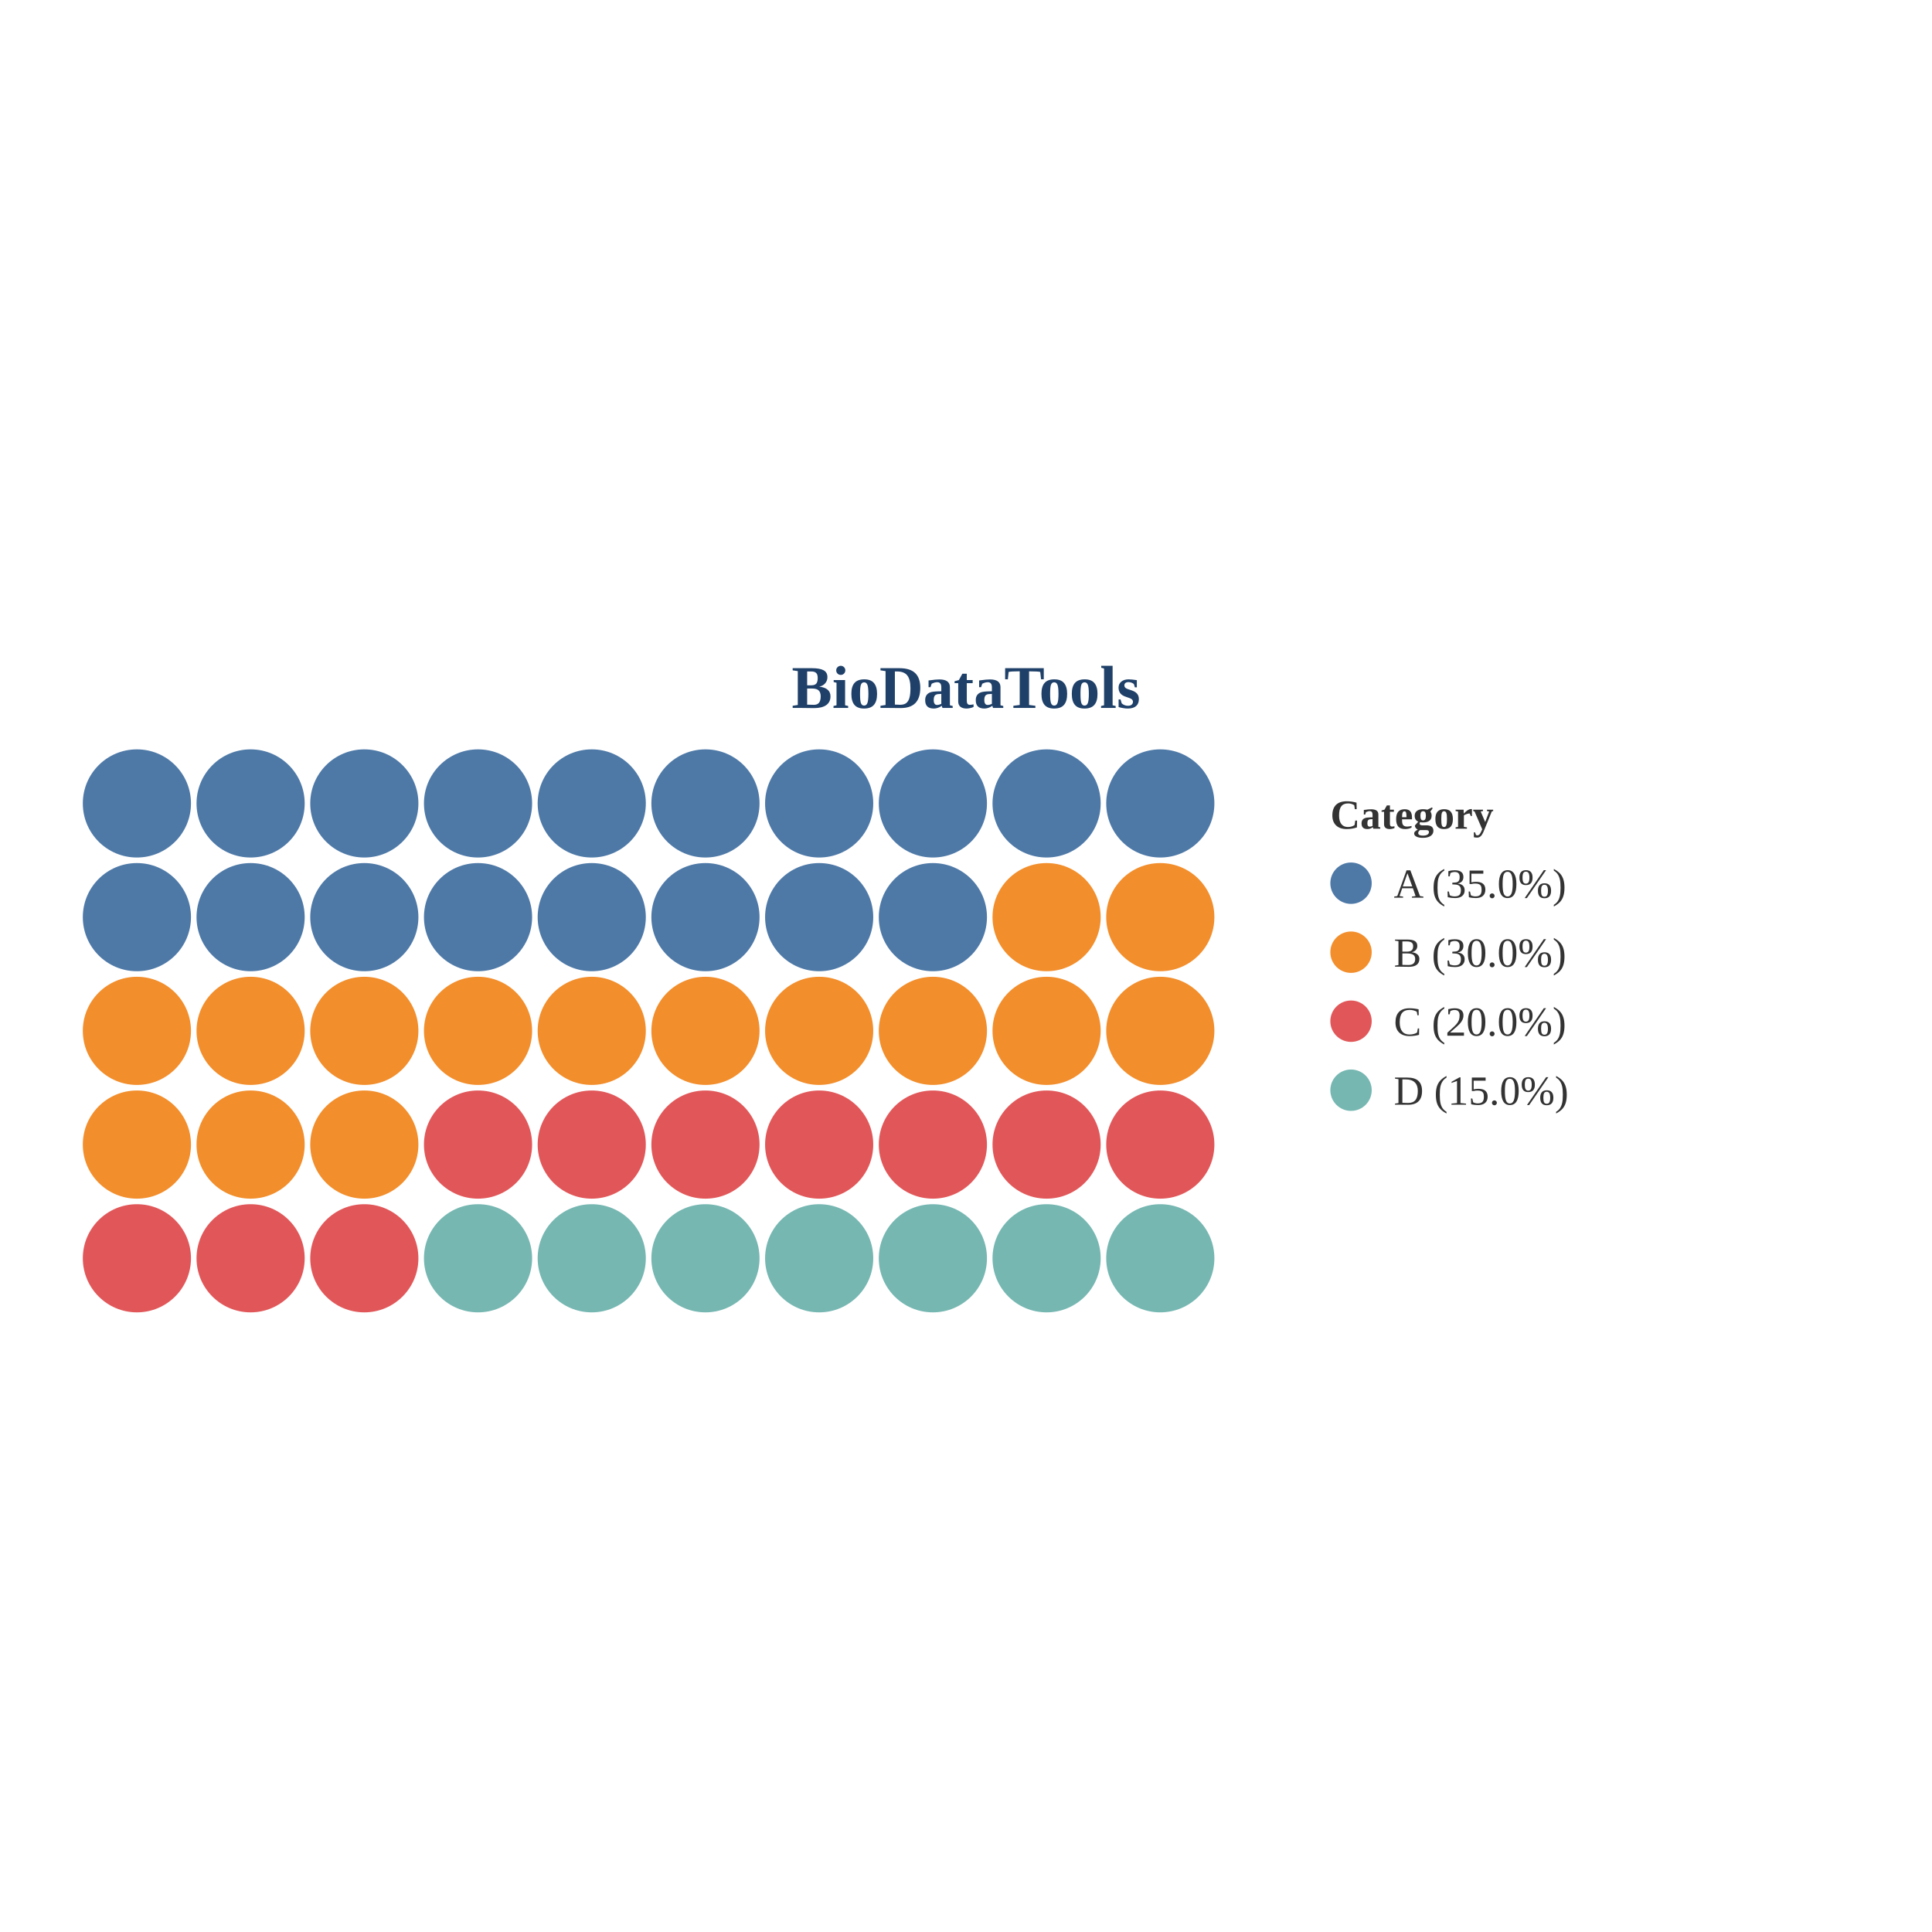
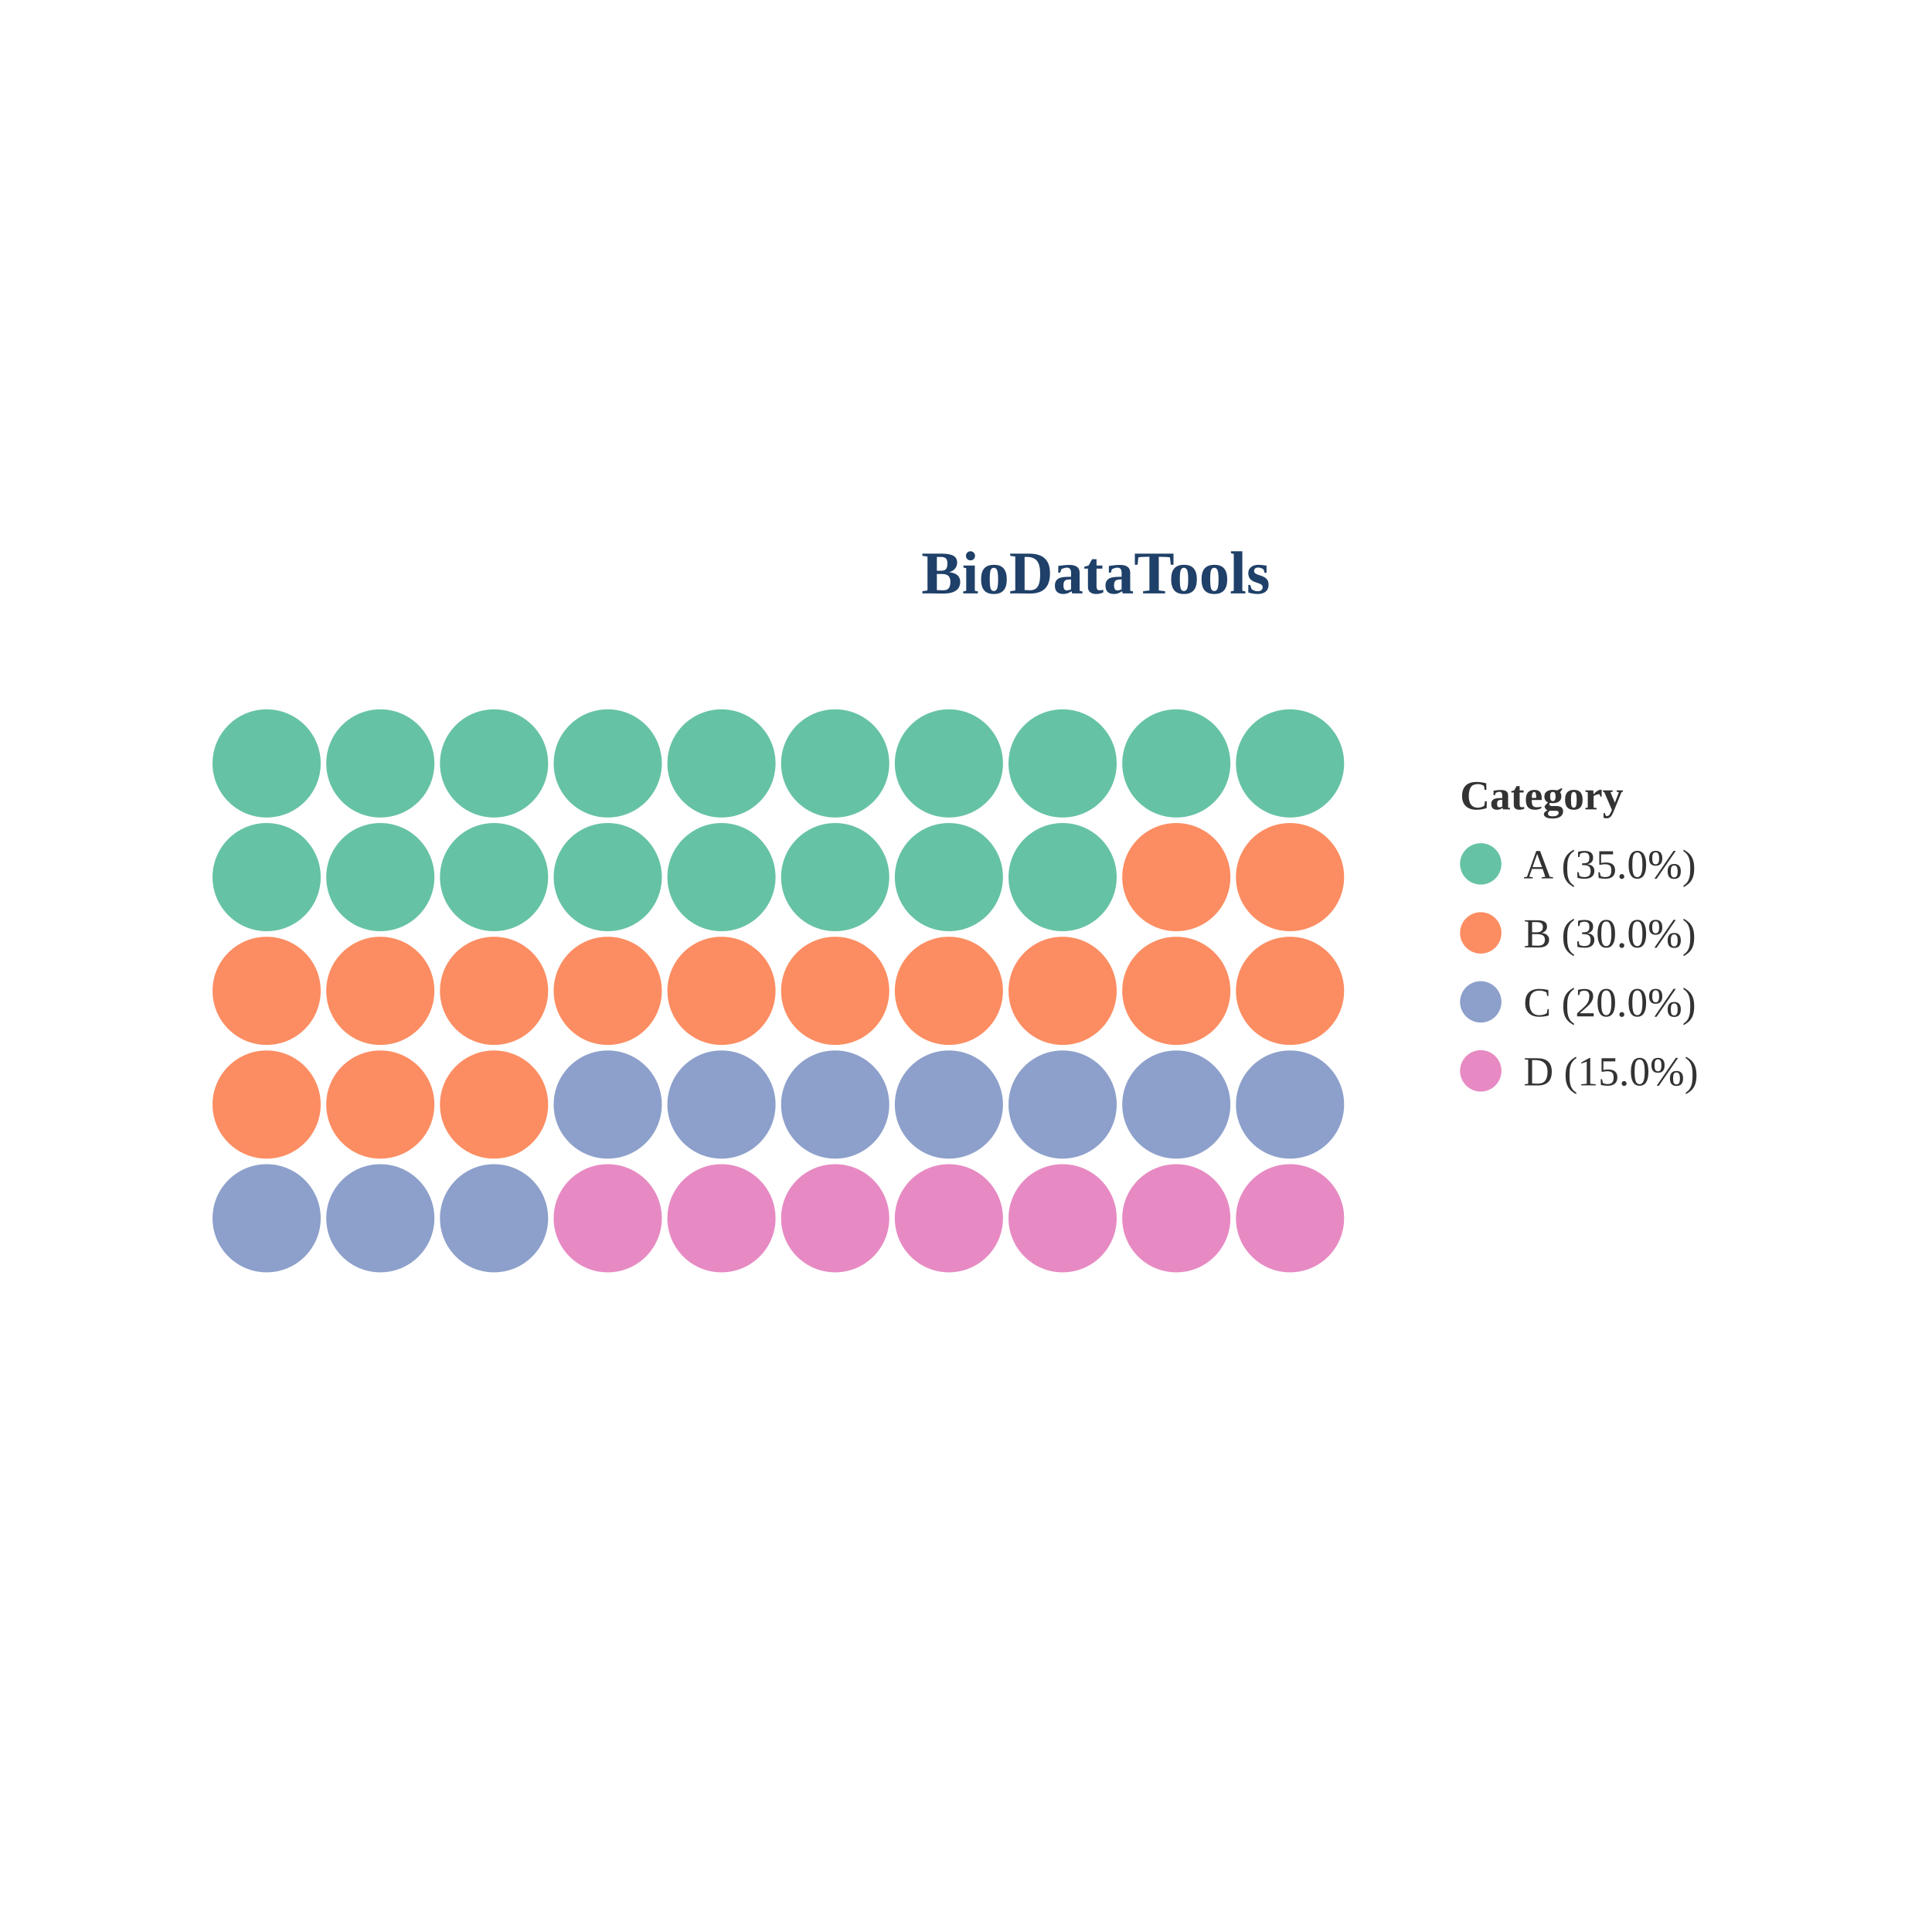
- <svg xmlns="http://www.w3.org/2000/svg" width="700" height="700" viewBox="0 0 700 700" style="background: rgb(255, 255, 255); font-family: &quot;Times New Roman&quot;;">
-   <text x="350" y="256.5" text-anchor="middle" font-size="22" font-weight="bold" font-style="normal" fill="#1f4068">BioDataTools</text>
-   <g class="waffle-cells">
-     <path d="M19.595,0A19.595,19.595,0,1,1,-19.595,0A19.595,19.595,0,1,1,19.595,0" transform="translate(49.6, 291.1)" fill="#4e79a7" />
-     <path d="M19.595,0A19.595,19.595,0,1,1,-19.595,0A19.595,19.595,0,1,1,19.595,0" transform="translate(90.8, 291.1)" fill="#4e79a7" />
-     <path d="M19.595,0A19.595,19.595,0,1,1,-19.595,0A19.595,19.595,0,1,1,19.595,0" transform="translate(132, 291.1)" fill="#4e79a7" />
-     <path d="M19.595,0A19.595,19.595,0,1,1,-19.595,0A19.595,19.595,0,1,1,19.595,0" transform="translate(173.2, 291.1)" fill="#4e79a7" />
-     <path d="M19.595,0A19.595,19.595,0,1,1,-19.595,0A19.595,19.595,0,1,1,19.595,0" transform="translate(214.4, 291.1)" fill="#4e79a7" />
-     <path d="M19.595,0A19.595,19.595,0,1,1,-19.595,0A19.595,19.595,0,1,1,19.595,0" transform="translate(255.6, 291.1)" fill="#4e79a7" />
-     <path d="M19.595,0A19.595,19.595,0,1,1,-19.595,0A19.595,19.595,0,1,1,19.595,0" transform="translate(296.8, 291.1)" fill="#4e79a7" />
-     <path d="M19.595,0A19.595,19.595,0,1,1,-19.595,0A19.595,19.595,0,1,1,19.595,0" transform="translate(338, 291.1)" fill="#4e79a7" />
-     <path d="M19.595,0A19.595,19.595,0,1,1,-19.595,0A19.595,19.595,0,1,1,19.595,0" transform="translate(379.2, 291.1)" fill="#4e79a7" />
-     <path d="M19.595,0A19.595,19.595,0,1,1,-19.595,0A19.595,19.595,0,1,1,19.595,0" transform="translate(420.4, 291.1)" fill="#4e79a7" />
-     <path d="M19.595,0A19.595,19.595,0,1,1,-19.595,0A19.595,19.595,0,1,1,19.595,0" transform="translate(49.6, 332.3)" fill="#4e79a7" />
-     <path d="M19.595,0A19.595,19.595,0,1,1,-19.595,0A19.595,19.595,0,1,1,19.595,0" transform="translate(90.8, 332.3)" fill="#4e79a7" />
-     <path d="M19.595,0A19.595,19.595,0,1,1,-19.595,0A19.595,19.595,0,1,1,19.595,0" transform="translate(132, 332.3)" fill="#4e79a7" />
-     <path d="M19.595,0A19.595,19.595,0,1,1,-19.595,0A19.595,19.595,0,1,1,19.595,0" transform="translate(173.2, 332.3)" fill="#4e79a7" />
-     <path d="M19.595,0A19.595,19.595,0,1,1,-19.595,0A19.595,19.595,0,1,1,19.595,0" transform="translate(214.4, 332.3)" fill="#4e79a7" />
-     <path d="M19.595,0A19.595,19.595,0,1,1,-19.595,0A19.595,19.595,0,1,1,19.595,0" transform="translate(255.6, 332.3)" fill="#4e79a7" />
-     <path d="M19.595,0A19.595,19.595,0,1,1,-19.595,0A19.595,19.595,0,1,1,19.595,0" transform="translate(296.8, 332.3)" fill="#4e79a7" />
-     <path d="M19.595,0A19.595,19.595,0,1,1,-19.595,0A19.595,19.595,0,1,1,19.595,0" transform="translate(338, 332.3)" fill="#4e79a7" />
-     <path d="M19.595,0A19.595,19.595,0,1,1,-19.595,0A19.595,19.595,0,1,1,19.595,0" transform="translate(379.2, 332.3)" fill="#f28e2c" />
-     <path d="M19.595,0A19.595,19.595,0,1,1,-19.595,0A19.595,19.595,0,1,1,19.595,0" transform="translate(420.4, 332.3)" fill="#f28e2c" />
-     <path d="M19.595,0A19.595,19.595,0,1,1,-19.595,0A19.595,19.595,0,1,1,19.595,0" transform="translate(49.6, 373.5)" fill="#f28e2c" />
-     <path d="M19.595,0A19.595,19.595,0,1,1,-19.595,0A19.595,19.595,0,1,1,19.595,0" transform="translate(90.8, 373.5)" fill="#f28e2c" />
-     <path d="M19.595,0A19.595,19.595,0,1,1,-19.595,0A19.595,19.595,0,1,1,19.595,0" transform="translate(132, 373.5)" fill="#f28e2c" />
-     <path d="M19.595,0A19.595,19.595,0,1,1,-19.595,0A19.595,19.595,0,1,1,19.595,0" transform="translate(173.2, 373.5)" fill="#f28e2c" />
-     <path d="M19.595,0A19.595,19.595,0,1,1,-19.595,0A19.595,19.595,0,1,1,19.595,0" transform="translate(214.4, 373.5)" fill="#f28e2c" />
-     <path d="M19.595,0A19.595,19.595,0,1,1,-19.595,0A19.595,19.595,0,1,1,19.595,0" transform="translate(255.6, 373.5)" fill="#f28e2c" />
-     <path d="M19.595,0A19.595,19.595,0,1,1,-19.595,0A19.595,19.595,0,1,1,19.595,0" transform="translate(296.8, 373.5)" fill="#f28e2c" />
-     <path d="M19.595,0A19.595,19.595,0,1,1,-19.595,0A19.595,19.595,0,1,1,19.595,0" transform="translate(338, 373.5)" fill="#f28e2c" />
-     <path d="M19.595,0A19.595,19.595,0,1,1,-19.595,0A19.595,19.595,0,1,1,19.595,0" transform="translate(379.2, 373.5)" fill="#f28e2c" />
-     <path d="M19.595,0A19.595,19.595,0,1,1,-19.595,0A19.595,19.595,0,1,1,19.595,0" transform="translate(420.4, 373.5)" fill="#f28e2c" />
-     <path d="M19.595,0A19.595,19.595,0,1,1,-19.595,0A19.595,19.595,0,1,1,19.595,0" transform="translate(49.6, 414.7)" fill="#f28e2c" />
-     <path d="M19.595,0A19.595,19.595,0,1,1,-19.595,0A19.595,19.595,0,1,1,19.595,0" transform="translate(90.8, 414.7)" fill="#f28e2c" />
-     <path d="M19.595,0A19.595,19.595,0,1,1,-19.595,0A19.595,19.595,0,1,1,19.595,0" transform="translate(132, 414.7)" fill="#f28e2c" />
-     <path d="M19.595,0A19.595,19.595,0,1,1,-19.595,0A19.595,19.595,0,1,1,19.595,0" transform="translate(173.2, 414.7)" fill="#e15759" />
-     <path d="M19.595,0A19.595,19.595,0,1,1,-19.595,0A19.595,19.595,0,1,1,19.595,0" transform="translate(214.4, 414.7)" fill="#e15759" />
-     <path d="M19.595,0A19.595,19.595,0,1,1,-19.595,0A19.595,19.595,0,1,1,19.595,0" transform="translate(255.6, 414.7)" fill="#e15759" />
-     <path d="M19.595,0A19.595,19.595,0,1,1,-19.595,0A19.595,19.595,0,1,1,19.595,0" transform="translate(296.8, 414.7)" fill="#e15759" />
-     <path d="M19.595,0A19.595,19.595,0,1,1,-19.595,0A19.595,19.595,0,1,1,19.595,0" transform="translate(338, 414.7)" fill="#e15759" />
-     <path d="M19.595,0A19.595,19.595,0,1,1,-19.595,0A19.595,19.595,0,1,1,19.595,0" transform="translate(379.2, 414.7)" fill="#e15759" />
-     <path d="M19.595,0A19.595,19.595,0,1,1,-19.595,0A19.595,19.595,0,1,1,19.595,0" transform="translate(420.4, 414.7)" fill="#e15759" />
-     <path d="M19.595,0A19.595,19.595,0,1,1,-19.595,0A19.595,19.595,0,1,1,19.595,0" transform="translate(49.6, 455.9)" fill="#e15759" />
-     <path d="M19.595,0A19.595,19.595,0,1,1,-19.595,0A19.595,19.595,0,1,1,19.595,0" transform="translate(90.8, 455.9)" fill="#e15759" />
-     <path d="M19.595,0A19.595,19.595,0,1,1,-19.595,0A19.595,19.595,0,1,1,19.595,0" transform="translate(132, 455.9)" fill="#e15759" />
-     <path d="M19.595,0A19.595,19.595,0,1,1,-19.595,0A19.595,19.595,0,1,1,19.595,0" transform="translate(173.2, 455.9)" fill="#76b7b2" />
-     <path d="M19.595,0A19.595,19.595,0,1,1,-19.595,0A19.595,19.595,0,1,1,19.595,0" transform="translate(214.4, 455.9)" fill="#76b7b2" />
-     <path d="M19.595,0A19.595,19.595,0,1,1,-19.595,0A19.595,19.595,0,1,1,19.595,0" transform="translate(255.6, 455.9)" fill="#76b7b2" />
-     <path d="M19.595,0A19.595,19.595,0,1,1,-19.595,0A19.595,19.595,0,1,1,19.595,0" transform="translate(296.8, 455.9)" fill="#76b7b2" />
-     <path d="M19.595,0A19.595,19.595,0,1,1,-19.595,0A19.595,19.595,0,1,1,19.595,0" transform="translate(338, 455.9)" fill="#76b7b2" />
-     <path d="M19.595,0A19.595,19.595,0,1,1,-19.595,0A19.595,19.595,0,1,1,19.595,0" transform="translate(379.2, 455.9)" fill="#76b7b2" />
-     <path d="M19.595,0A19.595,19.595,0,1,1,-19.595,0A19.595,19.595,0,1,1,19.595,0" transform="translate(420.4, 455.9)" fill="#76b7b2" />
-   </g>
-   <g class="chart-legend">
-     <text x="482" y="295" dy="0.35em" font-size="15" font-weight="bold" font-style="normal" fill="#333">Category</text>
-     <path d="M7.498,0A7.498,7.498,0,1,1,-7.498,0A7.498,7.498,0,1,1,7.498,0" transform="translate(489.5, 320)" fill="#4e79a7" />
-     <text x="505" y="320" dy="0.35em" font-size="15" font-weight="normal" font-style="normal" fill="#333">A (35.0%)</text>
-     <path d="M7.498,0A7.498,7.498,0,1,1,-7.498,0A7.498,7.498,0,1,1,7.498,0" transform="translate(489.5, 345)" fill="#f28e2c" />
-     <text x="505" y="345" dy="0.35em" font-size="15" font-weight="normal" font-style="normal" fill="#333">B (30.0%)</text>
-     <path d="M7.498,0A7.498,7.498,0,1,1,-7.498,0A7.498,7.498,0,1,1,7.498,0" transform="translate(489.5, 370)" fill="#e15759" />
-     <text x="505" y="370" dy="0.35em" font-size="15" font-weight="normal" font-style="normal" fill="#333">C (20.0%)</text>
-     <path d="M7.498,0A7.498,7.498,0,1,1,-7.498,0A7.498,7.498,0,1,1,7.498,0" transform="translate(489.5, 395)" fill="#76b7b2" />
-     <text x="505" y="395" dy="0.35em" font-size="15" font-weight="normal" font-style="normal" fill="#333">D (15.0%)</text>
+ <svg xmlns="http://www.w3.org/2000/svg" width="700" height="700" viewBox="0 0 700 700" style="background: rgb(255, 255, 255); font-family: &quot;Times New Roman&quot;; overflow: hidden; cursor: grab; touch-action: none;">
+   <g class="viewport" transform="translate(47,-7) scale(1)">
+     <text class="chart-title" x="350" y="222" text-anchor="middle" font-size="22" font-weight="bold" font-style="normal" fill="#1f4068">BioDataTools</text>
+     <g class="waffle-cells">
+       <path d="M19.595,0A19.595,19.595,0,1,1,-19.595,0A19.595,19.595,0,1,1,19.595,0" transform="translate(49.6, 283.6)" fill="#66c2a5" />
+       <path d="M19.595,0A19.595,19.595,0,1,1,-19.595,0A19.595,19.595,0,1,1,19.595,0" transform="translate(90.8, 283.6)" fill="#66c2a5" />
+       <path d="M19.595,0A19.595,19.595,0,1,1,-19.595,0A19.595,19.595,0,1,1,19.595,0" transform="translate(132, 283.6)" fill="#66c2a5" />
+       <path d="M19.595,0A19.595,19.595,0,1,1,-19.595,0A19.595,19.595,0,1,1,19.595,0" transform="translate(173.2, 283.6)" fill="#66c2a5" />
+       <path d="M19.595,0A19.595,19.595,0,1,1,-19.595,0A19.595,19.595,0,1,1,19.595,0" transform="translate(214.4, 283.6)" fill="#66c2a5" />
+       <path d="M19.595,0A19.595,19.595,0,1,1,-19.595,0A19.595,19.595,0,1,1,19.595,0" transform="translate(255.6, 283.6)" fill="#66c2a5" />
+       <path d="M19.595,0A19.595,19.595,0,1,1,-19.595,0A19.595,19.595,0,1,1,19.595,0" transform="translate(296.8, 283.6)" fill="#66c2a5" />
+       <path d="M19.595,0A19.595,19.595,0,1,1,-19.595,0A19.595,19.595,0,1,1,19.595,0" transform="translate(338, 283.6)" fill="#66c2a5" />
+       <path d="M19.595,0A19.595,19.595,0,1,1,-19.595,0A19.595,19.595,0,1,1,19.595,0" transform="translate(379.2, 283.6)" fill="#66c2a5" />
+       <path d="M19.595,0A19.595,19.595,0,1,1,-19.595,0A19.595,19.595,0,1,1,19.595,0" transform="translate(420.4, 283.6)" fill="#66c2a5" />
+       <path d="M19.595,0A19.595,19.595,0,1,1,-19.595,0A19.595,19.595,0,1,1,19.595,0" transform="translate(49.6, 324.8)" fill="#66c2a5" />
+       <path d="M19.595,0A19.595,19.595,0,1,1,-19.595,0A19.595,19.595,0,1,1,19.595,0" transform="translate(90.8, 324.8)" fill="#66c2a5" />
+       <path d="M19.595,0A19.595,19.595,0,1,1,-19.595,0A19.595,19.595,0,1,1,19.595,0" transform="translate(132, 324.8)" fill="#66c2a5" />
+       <path d="M19.595,0A19.595,19.595,0,1,1,-19.595,0A19.595,19.595,0,1,1,19.595,0" transform="translate(173.2, 324.8)" fill="#66c2a5" />
+       <path d="M19.595,0A19.595,19.595,0,1,1,-19.595,0A19.595,19.595,0,1,1,19.595,0" transform="translate(214.4, 324.8)" fill="#66c2a5" />
+       <path d="M19.595,0A19.595,19.595,0,1,1,-19.595,0A19.595,19.595,0,1,1,19.595,0" transform="translate(255.6, 324.8)" fill="#66c2a5" />
+       <path d="M19.595,0A19.595,19.595,0,1,1,-19.595,0A19.595,19.595,0,1,1,19.595,0" transform="translate(296.8, 324.8)" fill="#66c2a5" />
+       <path d="M19.595,0A19.595,19.595,0,1,1,-19.595,0A19.595,19.595,0,1,1,19.595,0" transform="translate(338, 324.8)" fill="#66c2a5" />
+       <path d="M19.595,0A19.595,19.595,0,1,1,-19.595,0A19.595,19.595,0,1,1,19.595,0" transform="translate(379.2, 324.8)" fill="#fc8d62" />
+       <path d="M19.595,0A19.595,19.595,0,1,1,-19.595,0A19.595,19.595,0,1,1,19.595,0" transform="translate(420.4, 324.8)" fill="#fc8d62" />
+       <path d="M19.595,0A19.595,19.595,0,1,1,-19.595,0A19.595,19.595,0,1,1,19.595,0" transform="translate(49.6, 366)" fill="#fc8d62" />
+       <path d="M19.595,0A19.595,19.595,0,1,1,-19.595,0A19.595,19.595,0,1,1,19.595,0" transform="translate(90.8, 366)" fill="#fc8d62" />
+       <path d="M19.595,0A19.595,19.595,0,1,1,-19.595,0A19.595,19.595,0,1,1,19.595,0" transform="translate(132, 366)" fill="#fc8d62" />
+       <path d="M19.595,0A19.595,19.595,0,1,1,-19.595,0A19.595,19.595,0,1,1,19.595,0" transform="translate(173.2, 366)" fill="#fc8d62" />
+       <path d="M19.595,0A19.595,19.595,0,1,1,-19.595,0A19.595,19.595,0,1,1,19.595,0" transform="translate(214.4, 366)" fill="#fc8d62" />
+       <path d="M19.595,0A19.595,19.595,0,1,1,-19.595,0A19.595,19.595,0,1,1,19.595,0" transform="translate(255.6, 366)" fill="#fc8d62" />
+       <path d="M19.595,0A19.595,19.595,0,1,1,-19.595,0A19.595,19.595,0,1,1,19.595,0" transform="translate(296.8, 366)" fill="#fc8d62" />
+       <path d="M19.595,0A19.595,19.595,0,1,1,-19.595,0A19.595,19.595,0,1,1,19.595,0" transform="translate(338, 366)" fill="#fc8d62" />
+       <path d="M19.595,0A19.595,19.595,0,1,1,-19.595,0A19.595,19.595,0,1,1,19.595,0" transform="translate(379.2, 366)" fill="#fc8d62" />
+       <path d="M19.595,0A19.595,19.595,0,1,1,-19.595,0A19.595,19.595,0,1,1,19.595,0" transform="translate(420.4, 366)" fill="#fc8d62" />
+       <path d="M19.595,0A19.595,19.595,0,1,1,-19.595,0A19.595,19.595,0,1,1,19.595,0" transform="translate(49.6, 407.2)" fill="#fc8d62" />
+       <path d="M19.595,0A19.595,19.595,0,1,1,-19.595,0A19.595,19.595,0,1,1,19.595,0" transform="translate(90.8, 407.2)" fill="#fc8d62" />
+       <path d="M19.595,0A19.595,19.595,0,1,1,-19.595,0A19.595,19.595,0,1,1,19.595,0" transform="translate(132, 407.2)" fill="#fc8d62" />
+       <path d="M19.595,0A19.595,19.595,0,1,1,-19.595,0A19.595,19.595,0,1,1,19.595,0" transform="translate(173.2, 407.2)" fill="#8da0cb" />
+       <path d="M19.595,0A19.595,19.595,0,1,1,-19.595,0A19.595,19.595,0,1,1,19.595,0" transform="translate(214.4, 407.2)" fill="#8da0cb" />
+       <path d="M19.595,0A19.595,19.595,0,1,1,-19.595,0A19.595,19.595,0,1,1,19.595,0" transform="translate(255.6, 407.2)" fill="#8da0cb" />
+       <path d="M19.595,0A19.595,19.595,0,1,1,-19.595,0A19.595,19.595,0,1,1,19.595,0" transform="translate(296.8, 407.2)" fill="#8da0cb" />
+       <path d="M19.595,0A19.595,19.595,0,1,1,-19.595,0A19.595,19.595,0,1,1,19.595,0" transform="translate(338, 407.2)" fill="#8da0cb" />
+       <path d="M19.595,0A19.595,19.595,0,1,1,-19.595,0A19.595,19.595,0,1,1,19.595,0" transform="translate(379.2, 407.2)" fill="#8da0cb" />
+       <path d="M19.595,0A19.595,19.595,0,1,1,-19.595,0A19.595,19.595,0,1,1,19.595,0" transform="translate(420.4, 407.2)" fill="#8da0cb" />
+       <path d="M19.595,0A19.595,19.595,0,1,1,-19.595,0A19.595,19.595,0,1,1,19.595,0" transform="translate(49.6, 448.4)" fill="#8da0cb" />
+       <path d="M19.595,0A19.595,19.595,0,1,1,-19.595,0A19.595,19.595,0,1,1,19.595,0" transform="translate(90.8, 448.4)" fill="#8da0cb" />
+       <path d="M19.595,0A19.595,19.595,0,1,1,-19.595,0A19.595,19.595,0,1,1,19.595,0" transform="translate(132, 448.4)" fill="#8da0cb" />
+       <path d="M19.595,0A19.595,19.595,0,1,1,-19.595,0A19.595,19.595,0,1,1,19.595,0" transform="translate(173.2, 448.4)" fill="#e78ac3" />
+       <path d="M19.595,0A19.595,19.595,0,1,1,-19.595,0A19.595,19.595,0,1,1,19.595,0" transform="translate(214.4, 448.4)" fill="#e78ac3" />
+       <path d="M19.595,0A19.595,19.595,0,1,1,-19.595,0A19.595,19.595,0,1,1,19.595,0" transform="translate(255.6, 448.4)" fill="#e78ac3" />
+       <path d="M19.595,0A19.595,19.595,0,1,1,-19.595,0A19.595,19.595,0,1,1,19.595,0" transform="translate(296.8, 448.4)" fill="#e78ac3" />
+       <path d="M19.595,0A19.595,19.595,0,1,1,-19.595,0A19.595,19.595,0,1,1,19.595,0" transform="translate(338, 448.4)" fill="#e78ac3" />
+       <path d="M19.595,0A19.595,19.595,0,1,1,-19.595,0A19.595,19.595,0,1,1,19.595,0" transform="translate(379.2, 448.4)" fill="#e78ac3" />
+       <path d="M19.595,0A19.595,19.595,0,1,1,-19.595,0A19.595,19.595,0,1,1,19.595,0" transform="translate(420.4, 448.4)" fill="#e78ac3" />
+     </g>
+     <g class="chart-legend">
+       <text x="482" y="295" dy="0.35em" font-size="15" font-weight="bold" font-style="normal" fill="#333">Category</text>
+       <path d="M7.498,0A7.498,7.498,0,1,1,-7.498,0A7.498,7.498,0,1,1,7.498,0" transform="translate(489.5, 320)" fill="#66c2a5" />
+       <text x="505" y="320" dy="0.35em" font-size="15" font-weight="normal" font-style="normal" fill="#333">A (35.0%)</text>
+       <path d="M7.498,0A7.498,7.498,0,1,1,-7.498,0A7.498,7.498,0,1,1,7.498,0" transform="translate(489.5, 345)" fill="#fc8d62" />
+       <text x="505" y="345" dy="0.35em" font-size="15" font-weight="normal" font-style="normal" fill="#333">B (30.0%)</text>
+       <path d="M7.498,0A7.498,7.498,0,1,1,-7.498,0A7.498,7.498,0,1,1,7.498,0" transform="translate(489.5, 370)" fill="#8da0cb" />
+       <text x="505" y="370" dy="0.35em" font-size="15" font-weight="normal" font-style="normal" fill="#333">C (20.0%)</text>
+       <path d="M7.498,0A7.498,7.498,0,1,1,-7.498,0A7.498,7.498,0,1,1,7.498,0" transform="translate(489.5, 395)" fill="#e78ac3" />
+       <text x="505" y="395" dy="0.35em" font-size="15" font-weight="normal" font-style="normal" fill="#333">D (15.0%)</text>
+     </g>
  </g>
</svg>
